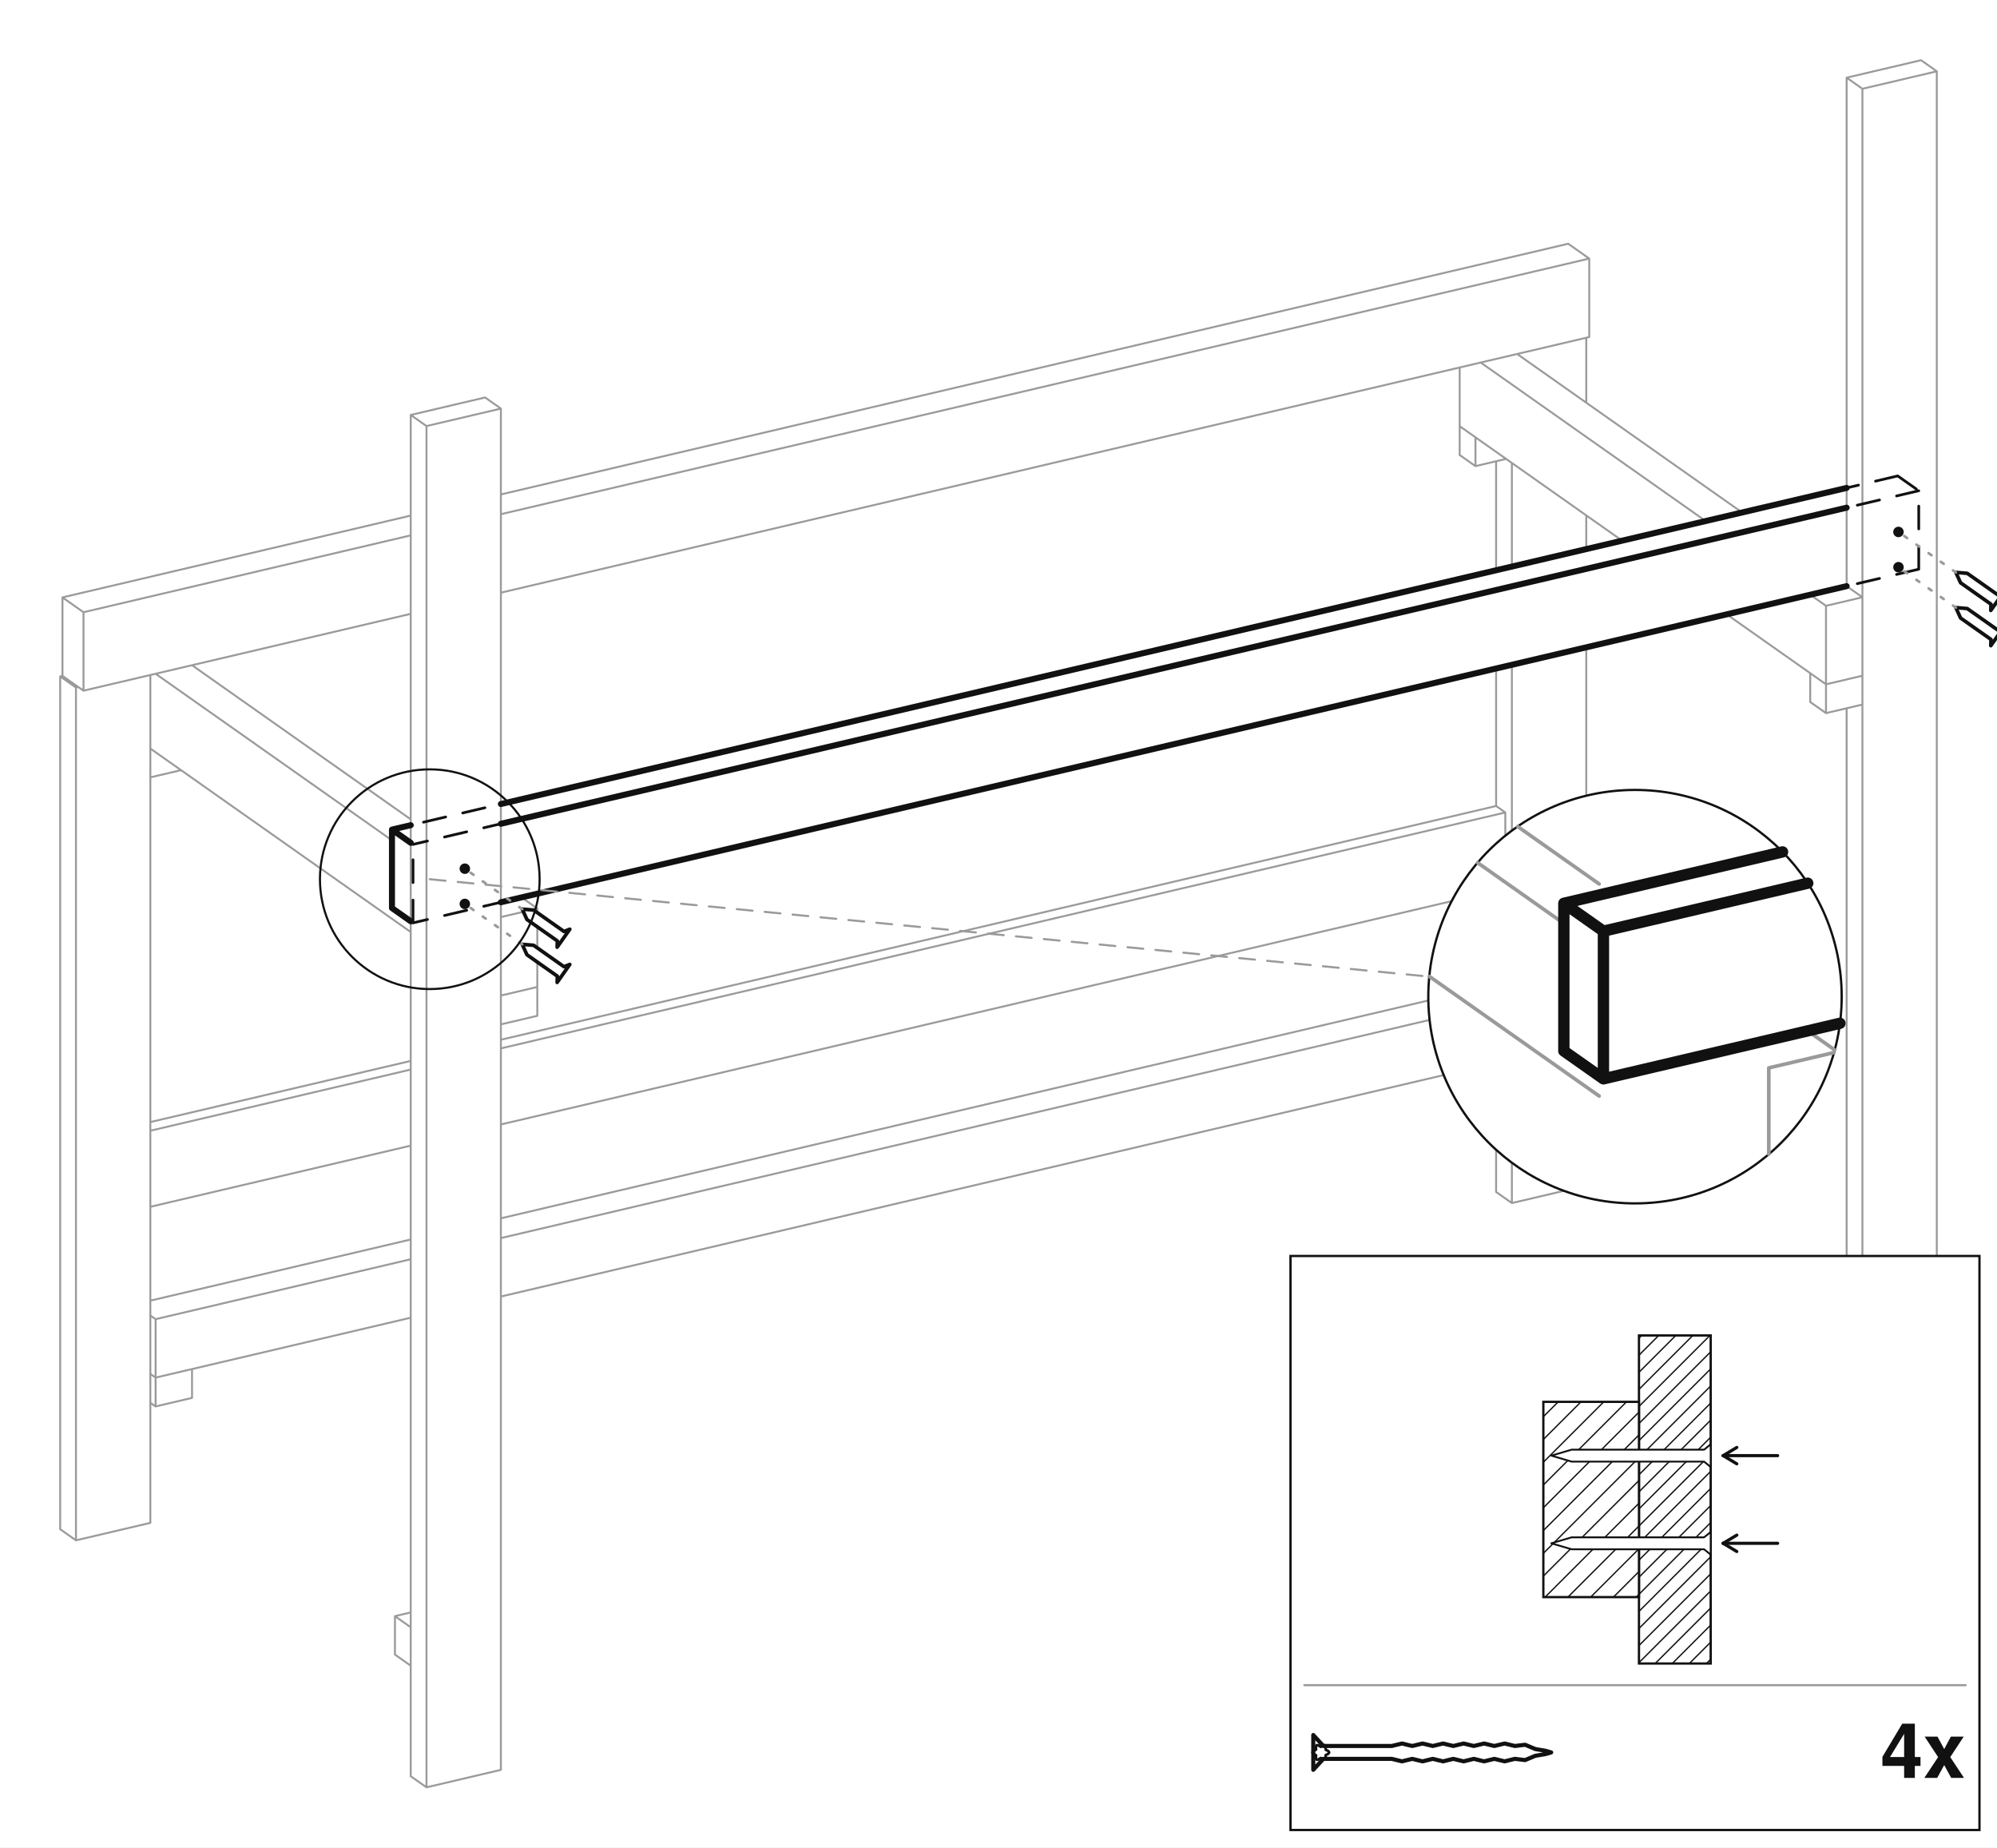
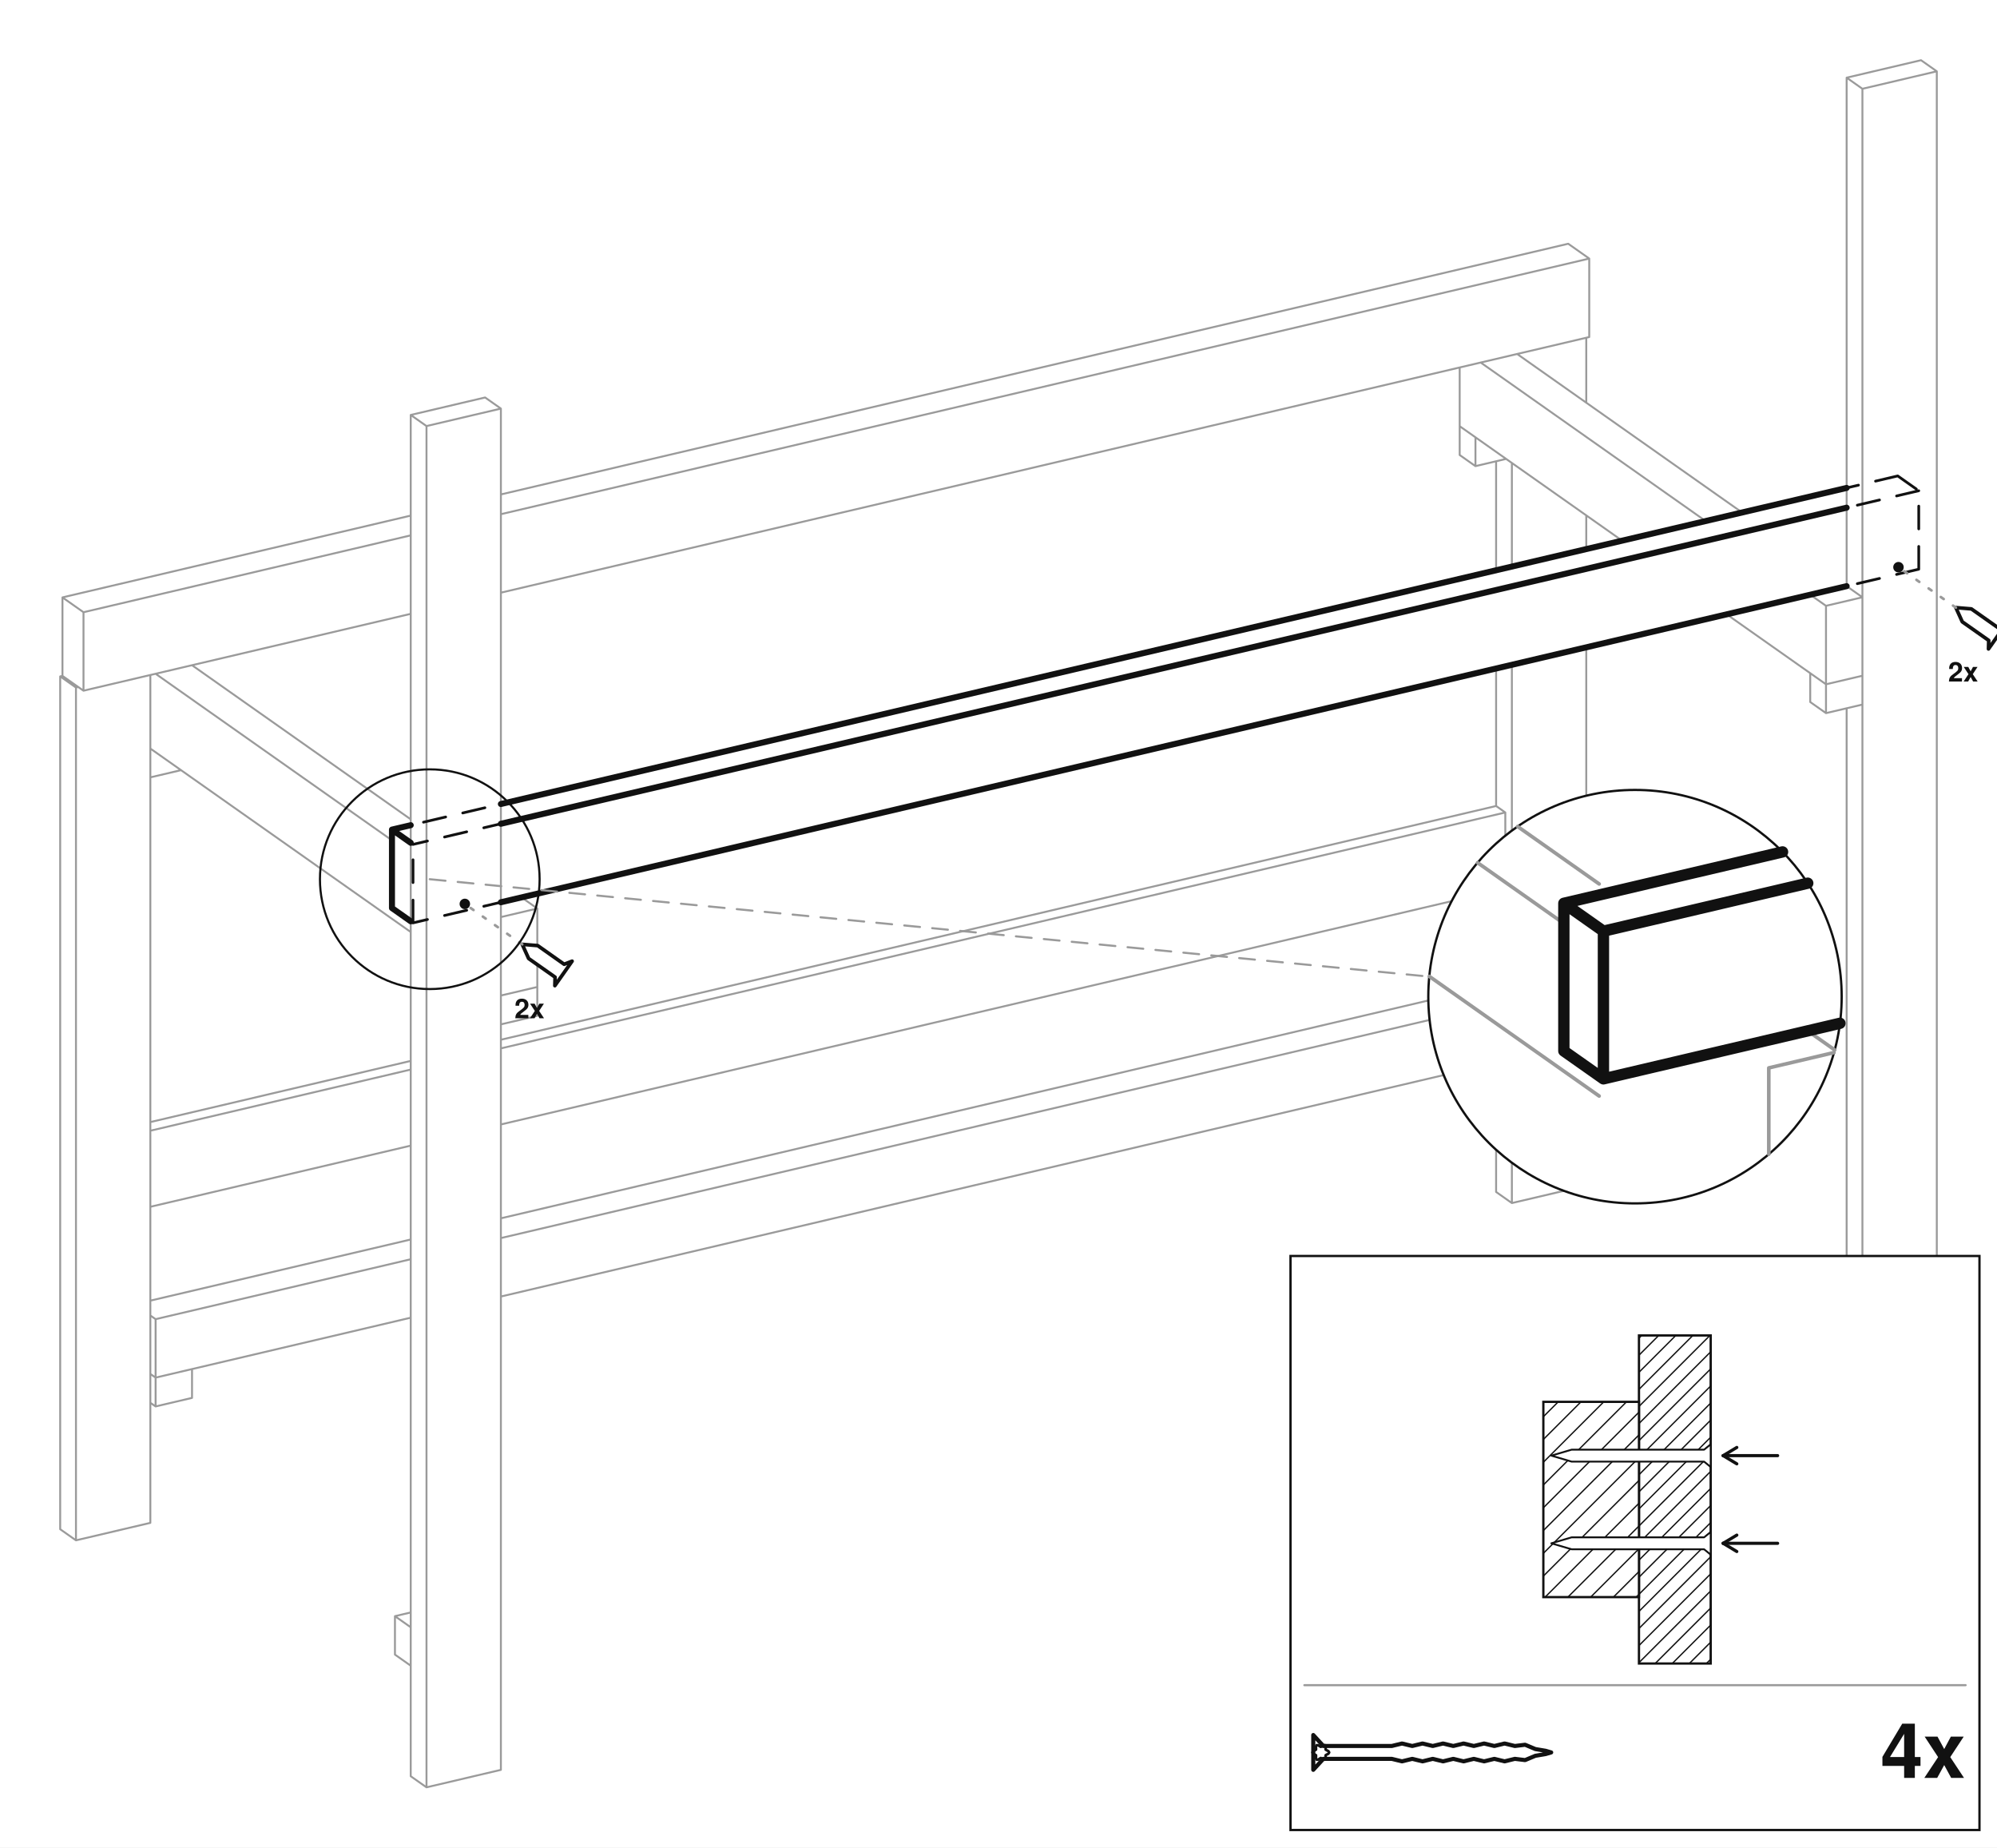
<svg xmlns="http://www.w3.org/2000/svg" viewBox="-1139.38 -913 2278.77 2107.79">
  <rect x="-1139.38" y="-913" width="2278.77" height="2107.79" fill="#ffffff" />
  <path d="M567.82,210.25 L591.82,227.15 M591.82,293.84 L591.82,227.15 M-967.82,587.77 L-961.82,592 M-961.82,658.69 L-961.82,592 M-967.82,654.46 L-961.82,658.69 M567.82,210.25 L-567.82,476.93 M-670.7,501.09 L-967.82,570.86 M591.82,293.84 L-567.82,566.16 M-670.7,590.32 L-961.82,658.69 M591.82,227.15 L-567.82,499.47 M-670.7,523.63 L-961.82,592 M591.82,326.73 L591.82,293.84 M526.26,319.58 L526.26,309.24 M550.26,336.49 L550.26,303.6 M526.26,319.58 L550.26,336.49 M591.82,326.73 L550.26,336.49 M591.82,293.84 L550.26,303.6 M-920.26,681.81 L-920.26,648.92 M-967.82,654.46 L-961.82,658.69 M-961.82,691.57 L-961.82,658.69 M-967.82,687.35 L-961.82,691.57 M-920.26,681.81 L-961.82,691.57 M-920.26,648.92 L-961.82,658.69 M670.7,439.6 L670.7,-174.5 M670.7,-286.57 L670.7,-325.03 M670.7,-453.6 L670.7,-527.69 M567.82,446.85 L567.82,332.37 M567.82,210.25 L567.82,103.17 M567.82,6.53 L567.82,-150.34 M567.82,-262.42 L567.82,-386.75 M585.82,459.53 L585.82,328.14 M585.82,222.93 L585.82,-154.57 M585.82,-266.64 L585.82,-384.82 M567.82,446.85 L585.82,459.53 M670.7,439.6 L585.82,459.53 M-967.82,824.38 L-967.82,-142.91 M-1070.7,831.63 L-1070.7,-141.3 M-1070.7,-141.3 L-1052.7,-128.62 M-1052.7,844.31 L-1052.7,-128.62 M-1070.7,831.63 L-1052.7,844.31 M-1068.1,-141.91 L-1070.7,-141.3 M-967.82,824.38 L-1052.7,844.31 M-1050.1,-129.23 L-1052.7,-128.62 M567.82,6.53 L578.32,13.92 M578.32,100.71 L578.32,13.92 M567.82,6.53 L-567.82,273.21 M-670.7,297.37 L-967.82,367.14 M578.32,100.71 L-567.82,369.86 M-670.7,394.02 L-967.82,463.79 M578.32,13.92 L-567.82,283.07 M-670.7,307.23 L-967.82,377 M650.1,-634.92 L674.1,-618.01 M674.1,-528.48 L674.1,-618.01 M-1068.1,-141.91 L-1068.1,-231.44 M-1068.1,-231.44 L-1044.1,-214.53 M-1044.1,-125 L-1044.1,-214.53 M-1068.1,-141.91 L-1044.1,-125 M650.1,-634.92 L-567.82,-348.92 M-670.7,-324.76 L-1068.1,-231.44 M674.1,-528.48 L-567.82,-236.84 M-670.7,-212.69 L-1044.1,-125 M674.1,-618.01 L-567.82,-326.37 M-670.7,-302.21 L-1044.1,-214.53 M-688.7,974.67 L-688.7,930.82 M-688.7,930.82 L-670.7,943.5 M-670.7,987.35 L-670.7,943.5 M-688.7,974.67 L-670.7,987.35 M-670.7,926.6 L-688.7,930.82 M1052.7,-844.31 L1070.7,-831.63 M1070.7,721.4 L1070.7,-831.63 M967.82,728.65 L967.82,-104.95 M967.82,-244.28 L967.82,-824.38 M967.82,-824.38 L985.82,-811.7 M985.82,741.33 L985.82,-811.7 M967.82,728.65 L985.82,741.33 M1052.7,-844.31 L967.82,-824.38 M1070.7,721.4 L985.82,741.33 M1070.7,-831.63 L985.82,-811.7 M-585.82,-459.53 L-567.82,-446.85 M-567.82,1106.17 L-567.82,-446.85 M-670.7,1113.42 L-670.7,-439.6 M-670.7,-439.6 L-652.7,-426.92 M-652.7,1126.1 L-652.7,-426.92 M-670.7,1113.42 L-652.7,1126.1 M-585.82,-459.53 L-670.7,-439.6 M-567.82,1106.17 L-652.7,1126.1 M-567.82,-446.85 L-652.7,-426.92 M526.26,-393.89 L526.26,-426.78 M526.26,-426.78 L544.26,-414.1 M544.26,-381.21 L544.26,-414.1 M526.26,-393.89 L544.26,-381.21 M579.27,-389.44 L544.26,-381.21 M985.82,-109.18 L985.82,-142.07 M926.26,-112.1 L926.26,-144.99 M926.26,-144.99 L944.26,-132.31 M944.26,-99.42 L944.26,-132.31 M926.26,-112.1 L944.26,-99.42 M985.82,-109.18 L944.26,-99.42 M985.82,-142.07 L944.26,-132.31 M-967.82,-26.13 L-967.82,-59.02 M-932.81,-34.36 L-967.82,-26.13 M-526.26,245.9 L-526.26,213.01 M-567.82,255.66 L-567.82,222.77 M-526.26,245.9 L-567.82,255.66 M-526.26,213.01 L-567.82,222.77 M591.82,-509.16 L848.51,-328.33 M967.82,-244.28 L985.82,-231.6 M985.82,-142.07 L985.82,-231.6 M526.26,-426.78 L526.26,-493.77 M550.26,-499.4 L806.94,-318.57 M926.26,-234.51 L944.26,-221.83 M944.26,-132.31 L944.26,-221.83 M526.26,-426.78 L711.63,-296.19 M830.94,-212.13 L944.26,-132.31 M985.82,-142.07 L944.26,-132.31 M985.82,-231.6 L944.26,-221.83 M-920.26,-154.08 L-670.7,21.73 M-544.26,110.8 L-526.26,123.49 M-526.26,213.01 L-526.26,123.49 M-961.82,-144.32 L-692.1,45.7 M-567.82,222.77 L-567.82,133.25 M-967.82,-59.02 L-670.7,150.3 M-526.26,213.01 L-567.82,222.77 M-526.26,123.49 L-567.82,133.25" fill="none" stroke="#9a9a9a" stroke-width="2.2" stroke-linecap="round" stroke-linejoin="round" />
  <path d="M1026.1,-370.03 L1050.1,-353.12 M1050.1,-263.6 L1050.1,-353.12 M-692.1,122.98 L-692.1,33.45 M-692.1,33.45 L-668.1,50.36 M-668.1,139.89 L-668.1,50.36 M-692.1,122.98 L-668.1,139.89 M1026.1,-370.03 L-692.1,33.45 M1050.1,-263.6 L-668.1,139.89 M1050.1,-353.12 L-668.1,50.36" fill="none" stroke="#111111" stroke-width="3.09" stroke-linecap="round" stroke-linejoin="round" stroke-dasharray="26 20" />
  <path d="M-692.1,122.98 L-692.1,33.45 M-692.1,33.45 L-670.7,48.53 M-692.1,122.98 L-670.7,138.06 M967.82,-356.35 L-567.82,4.27 M-670.7,28.43 L-692.1,33.45 M967.82,-244.28 L-567.82,116.34 M967.82,-333.8 L-567.82,26.81" fill="none" stroke="#111111" stroke-width="6.87" stroke-linecap="round" stroke-linejoin="round" />
  <rect x="333.21" y="519.91" width="786.17" height="654.88" rx="0" fill="#ffffff" stroke="#111111" stroke-width="2.61" />
  <rect x="730.84" y="610.57" width="81.84" height="374.27" rx="0" fill="#ffffff" stroke="#111111" stroke-width="2.61" />
  <path d="M730.84,613.63 L733.91,610.57 M730.84,633.12 L753.39,610.57 M730.84,652.6 L772.88,610.57 M730.84,672.09 L792.36,610.57 M730.84,691.57 L811.85,610.57 M730.84,711.06 L812.68,629.22 M730.84,730.54 L812.68,648.71 M730.84,750.03 L812.68,668.19 M730.84,769.51 L812.68,687.68 M730.84,789 L812.68,707.16 M730.84,808.48 L812.68,726.65 M730.84,827.97 L812.68,746.13 M730.84,847.45 L812.68,765.62 M730.84,866.94 L812.68,785.1 M730.84,886.42 L812.68,804.59 M730.84,905.91 L812.68,824.07 M730.84,925.39 L812.68,843.56 M730.84,944.88 L812.68,863.04 M730.84,964.37 L812.68,882.53 M730.84,983.85 L812.68,902.01 M749.34,984.84 L812.68,921.5 M768.83,984.84 L812.68,940.98 M788.31,984.84 L812.68,960.47 M807.8,984.84 L812.68,979.95" fill="none" stroke="#111111" stroke-width="1.51" />
  <rect x="621.73" y="686.31" width="109.12" height="222.78" rx="0" fill="#ffffff" stroke="#111111" stroke-width="2.61" />
  <path d="M621.73,703.26 L638.68,686.31 M621.73,729.24 L664.66,686.31 M621.73,755.22 L690.64,686.31 M621.73,781.2 L716.62,686.31 M621.73,807.18 L730.84,698.07 M621.73,833.17 L730.84,724.05 M621.73,859.15 L730.84,750.03 M621.73,885.13 L730.84,776.01 M623.74,909.09 L730.84,801.99 M649.72,909.09 L730.84,827.97 M675.7,909.09 L730.84,853.95 M701.68,909.09 L730.84,879.93 M727.66,909.09 L730.84,905.91" fill="none" stroke="#111111" stroke-width="1.51" />
  <path d="M812.68,860.67 L805.18,854.53 L654.01,854.53 L630.82,847.71 L654.01,840.89 L805.18,840.89 L812.68,834.76 Z" fill="#ffffff" stroke="#111111" stroke-width="2.09" stroke-linejoin="round" />
  <path d="M889.06,847.71 L826.93,847.71" fill="none" stroke="#111111" stroke-width="3.61" stroke-linecap="round" />
  <path d="M826.93,847.71 L842.48,857.07" fill="none" stroke="#111111" stroke-width="3.61" stroke-linecap="round" />
  <path d="M826.93,847.71 L842.48,838.36" fill="none" stroke="#111111" stroke-width="3.61" stroke-linecap="round" />
  <path d="M812.68,760.65 L805.18,754.51 L654.01,754.51 L630.82,747.69 L654.01,740.87 L805.18,740.87 L812.68,734.73 Z" fill="#ffffff" stroke="#111111" stroke-width="2.09" stroke-linejoin="round" />
  <path d="M889.06,747.69 L826.93,747.69" fill="none" stroke="#111111" stroke-width="3.61" stroke-linecap="round" />
  <path d="M826.93,747.69 L842.48,757.04" fill="none" stroke="#111111" stroke-width="3.61" stroke-linecap="round" />
  <path d="M826.93,747.69 L842.48,738.34" fill="none" stroke="#111111" stroke-width="3.61" stroke-linecap="round" />
  <path d="M349.01,1009.55 L1103.59,1009.55" fill="none" stroke="#9a9a9a" stroke-width="2.4" stroke-linecap="round" />
  <svg x="349.01" y="1035.37" width="291.85" height="101.81" viewBox="0 0 344 120" preserveAspectRatio="xMidYMid meet">
    <g fill="none" stroke="#111" stroke-width="5.5" stroke-linecap="round" stroke-linejoin="round">
      <g transform="scale(4) translate(3 15)" stroke-width="1.38">
        <path d="M 0 -5.85 L 3.39 -2.16 L 26.38 -2.16 L 26.38 -2.16 L 29.83 -3 L 33.28 -2.16 L 36.73 -3 L 40.18 -2.16 L 43.63 -3 L 47.08 -2.16 L 50.53 -3 L 53.98 -2.16 L 57.43 -3 L 60.88 -2.16 L 64.33 -3 L 67.78 -2.16 L 71.23 -2.58 L 74.68 -1.13 L 78.13 -0.55 L 80 0 L 80 0 L 80 0 L 78.13 0.55 L 74.68 1.13 L 71.23 2.58 L 67.78 2.16 L 64.33 3 L 60.88 2.16 L 57.43 3 L 53.98 2.16 L 50.53 3 L 47.08 2.16 L 43.63 3 L 40.18 2.16 L 36.73 3 L 33.28 2.16 L 29.83 3 L 26.38 2.16 L 26.38 2.16 L 3.39 2.16 L 0 5.85 Z" />
        <path d="M 5.35 0 L 5.07 0.45 L 4.52 0.72 L 4.16 0.94 L 4.15 1.35 L 4.19 1.97 L 3.94 2.43 L 3.42 2.42 L 2.91 2.07 L 2.54 1.87 L 2.17 2.07 L 1.66 2.42 L 1.14 2.43 L 0.89 1.97 L 0.93 1.35 L 0.92 0.94 L 0.56 0.72 L 0.01 0.45 L -0.27 0 L 0.01 -0.45 L 0.56 -0.72 L 0.92 -0.94 L 0.93 -1.35 L 0.89 -1.97 L 1.14 -2.43 L 1.66 -2.42 L 2.17 -2.07 L 2.54 -1.87 L 2.91 -2.07 L 3.42 -2.42 L 3.94 -2.43 L 4.19 -1.97 L 4.15 -1.35 L 4.16 -0.94 L 4.52 -0.72 L 5.07 -0.45 Z" stroke-width="0.88" />
      </g>
    </g>
  </svg>
  <text x="1103.59" y="1115.36" font-family="Helvetica, Arial, sans-serif" font-size="87.27" font-weight="bold" text-anchor="end" fill="#111111">4x</text>
-   <path d="M1132.31,-216.56 L1132.49,-223.7 L1097.81,-248.13 L1092.44,-259.99 L1105.41,-258.92 L1140.09,-234.49 L1146.75,-237.07 Z" fill="#ffffff" stroke="#111111" stroke-width="4.12" stroke-linejoin="round" />
-   <path d="M1092.44,-259.99 L1026.96,-306.12" fill="none" stroke="#9a9a9a" stroke-width="3.02" stroke-linecap="round" stroke-dasharray="4 13" />
-   <circle cx="1026.96" cy="-306.12" r="5.98" fill="#111111" />
-   <path d="M1132.31,-176.37 L1132.49,-183.5 L1097.81,-207.93 L1092.44,-219.79 L1105.41,-218.73 L1140.09,-194.3 L1146.75,-196.87 Z" fill="#ffffff" stroke="#111111" stroke-width="4.12" stroke-linejoin="round" />
+   <path d="M1129.68,-172.64 L1129.93,-182.37 L1099.76,-203.62 L1092.44,-219.79 L1110.13,-218.34 L1140.3,-197.09 L1149.38,-200.6 Z" fill="#ffffff" stroke="#111111" stroke-width="4.12" stroke-linejoin="round" />
  <path d="M1092.44,-219.79 L1026.96,-265.92" fill="none" stroke="#9a9a9a" stroke-width="3.02" stroke-linecap="round" stroke-dasharray="4 13" />
  <circle cx="1026.96" cy="-265.92" r="5.98" fill="#111111" />
-   <path d="M-503.62,167.6 L-503.43,160.46 L-538.11,136.03 L-543.48,124.17 L-530.51,125.24 L-495.83,149.67 L-489.17,147.1 Z" fill="#ffffff" stroke="#111111" stroke-width="4.12" stroke-linejoin="round" />
-   <path d="M-543.48,124.17 L-608.96,78.05" fill="none" stroke="#9a9a9a" stroke-width="3.02" stroke-linecap="round" stroke-dasharray="4 13" />
-   <circle cx="-608.96" cy="78.05" r="5.98" fill="#111111" />
-   <path d="M-503.62,207.8 L-503.43,200.66 L-538.11,176.23 L-543.48,164.37 L-530.51,165.44 L-495.83,189.87 L-489.17,187.29 Z" fill="#ffffff" stroke="#111111" stroke-width="4.12" stroke-linejoin="round" />
+   <path d="M-506.24,211.52 L-505.99,201.79 L-536.16,180.54 L-543.48,164.37 L-525.79,165.82 L-495.63,187.08 L-486.55,183.56 Z" fill="#ffffff" stroke="#111111" stroke-width="4.12" stroke-linejoin="round" />
  <path d="M-543.48,164.37 L-608.96,118.24" fill="none" stroke="#9a9a9a" stroke-width="3.02" stroke-linecap="round" stroke-dasharray="4 13" />
  <circle cx="-608.96" cy="118.24" r="5.98" fill="#111111" />
+   <text x="1083.6" y="-135.46" font-family="Helvetica, Arial, sans-serif" font-size="30.91" font-weight="bold" text-anchor="start" fill="#111111">2x</text>
+   <text x="-552.32" y="248.71" font-family="Helvetica, Arial, sans-serif" font-size="30.91" font-weight="bold" text-anchor="start" fill="#111111">2x</text>
  <circle cx="-648.96" cy="90.06" r="125.33" fill="none" stroke="#111111" stroke-width="2.4" />
  <path d="M-648.96,90.06 L726.3,224.06" fill="none" stroke="#9a9a9a" stroke-width="2.4" stroke-linecap="round" stroke-dasharray="18 14" />
  <circle cx="726.3" cy="224.06" r="235.85" fill="#ffffff" stroke="#111111" stroke-width="2.61" />
  <path d="M592.36,29.93 L685.4,95.47 M923.33,263.1 L954.19,284.83 M546.67,71.22 L645.12,140.58 M878.98,403.82 L878.98,305.33 M491.59,200.89 L685.4,337.43 M953.36,287.86 L878.98,305.33" fill="none" stroke="#9a9a9a" stroke-width="4.14" stroke-linecap="round" stroke-linejoin="round" />
  <path d="M645.12,286.01 L645.12,117.53 M645.12,117.53 L690.29,149.35 M690.29,317.82 L690.29,149.35 M645.12,286.01 L690.29,317.82 M894.69,58.92 L645.12,117.53 M960.18,254.44 L690.29,317.82 M923.44,94.6 L690.29,149.35" fill="none" stroke="#111111" stroke-width="12.93" stroke-linecap="round" stroke-linejoin="round" />
</svg>
